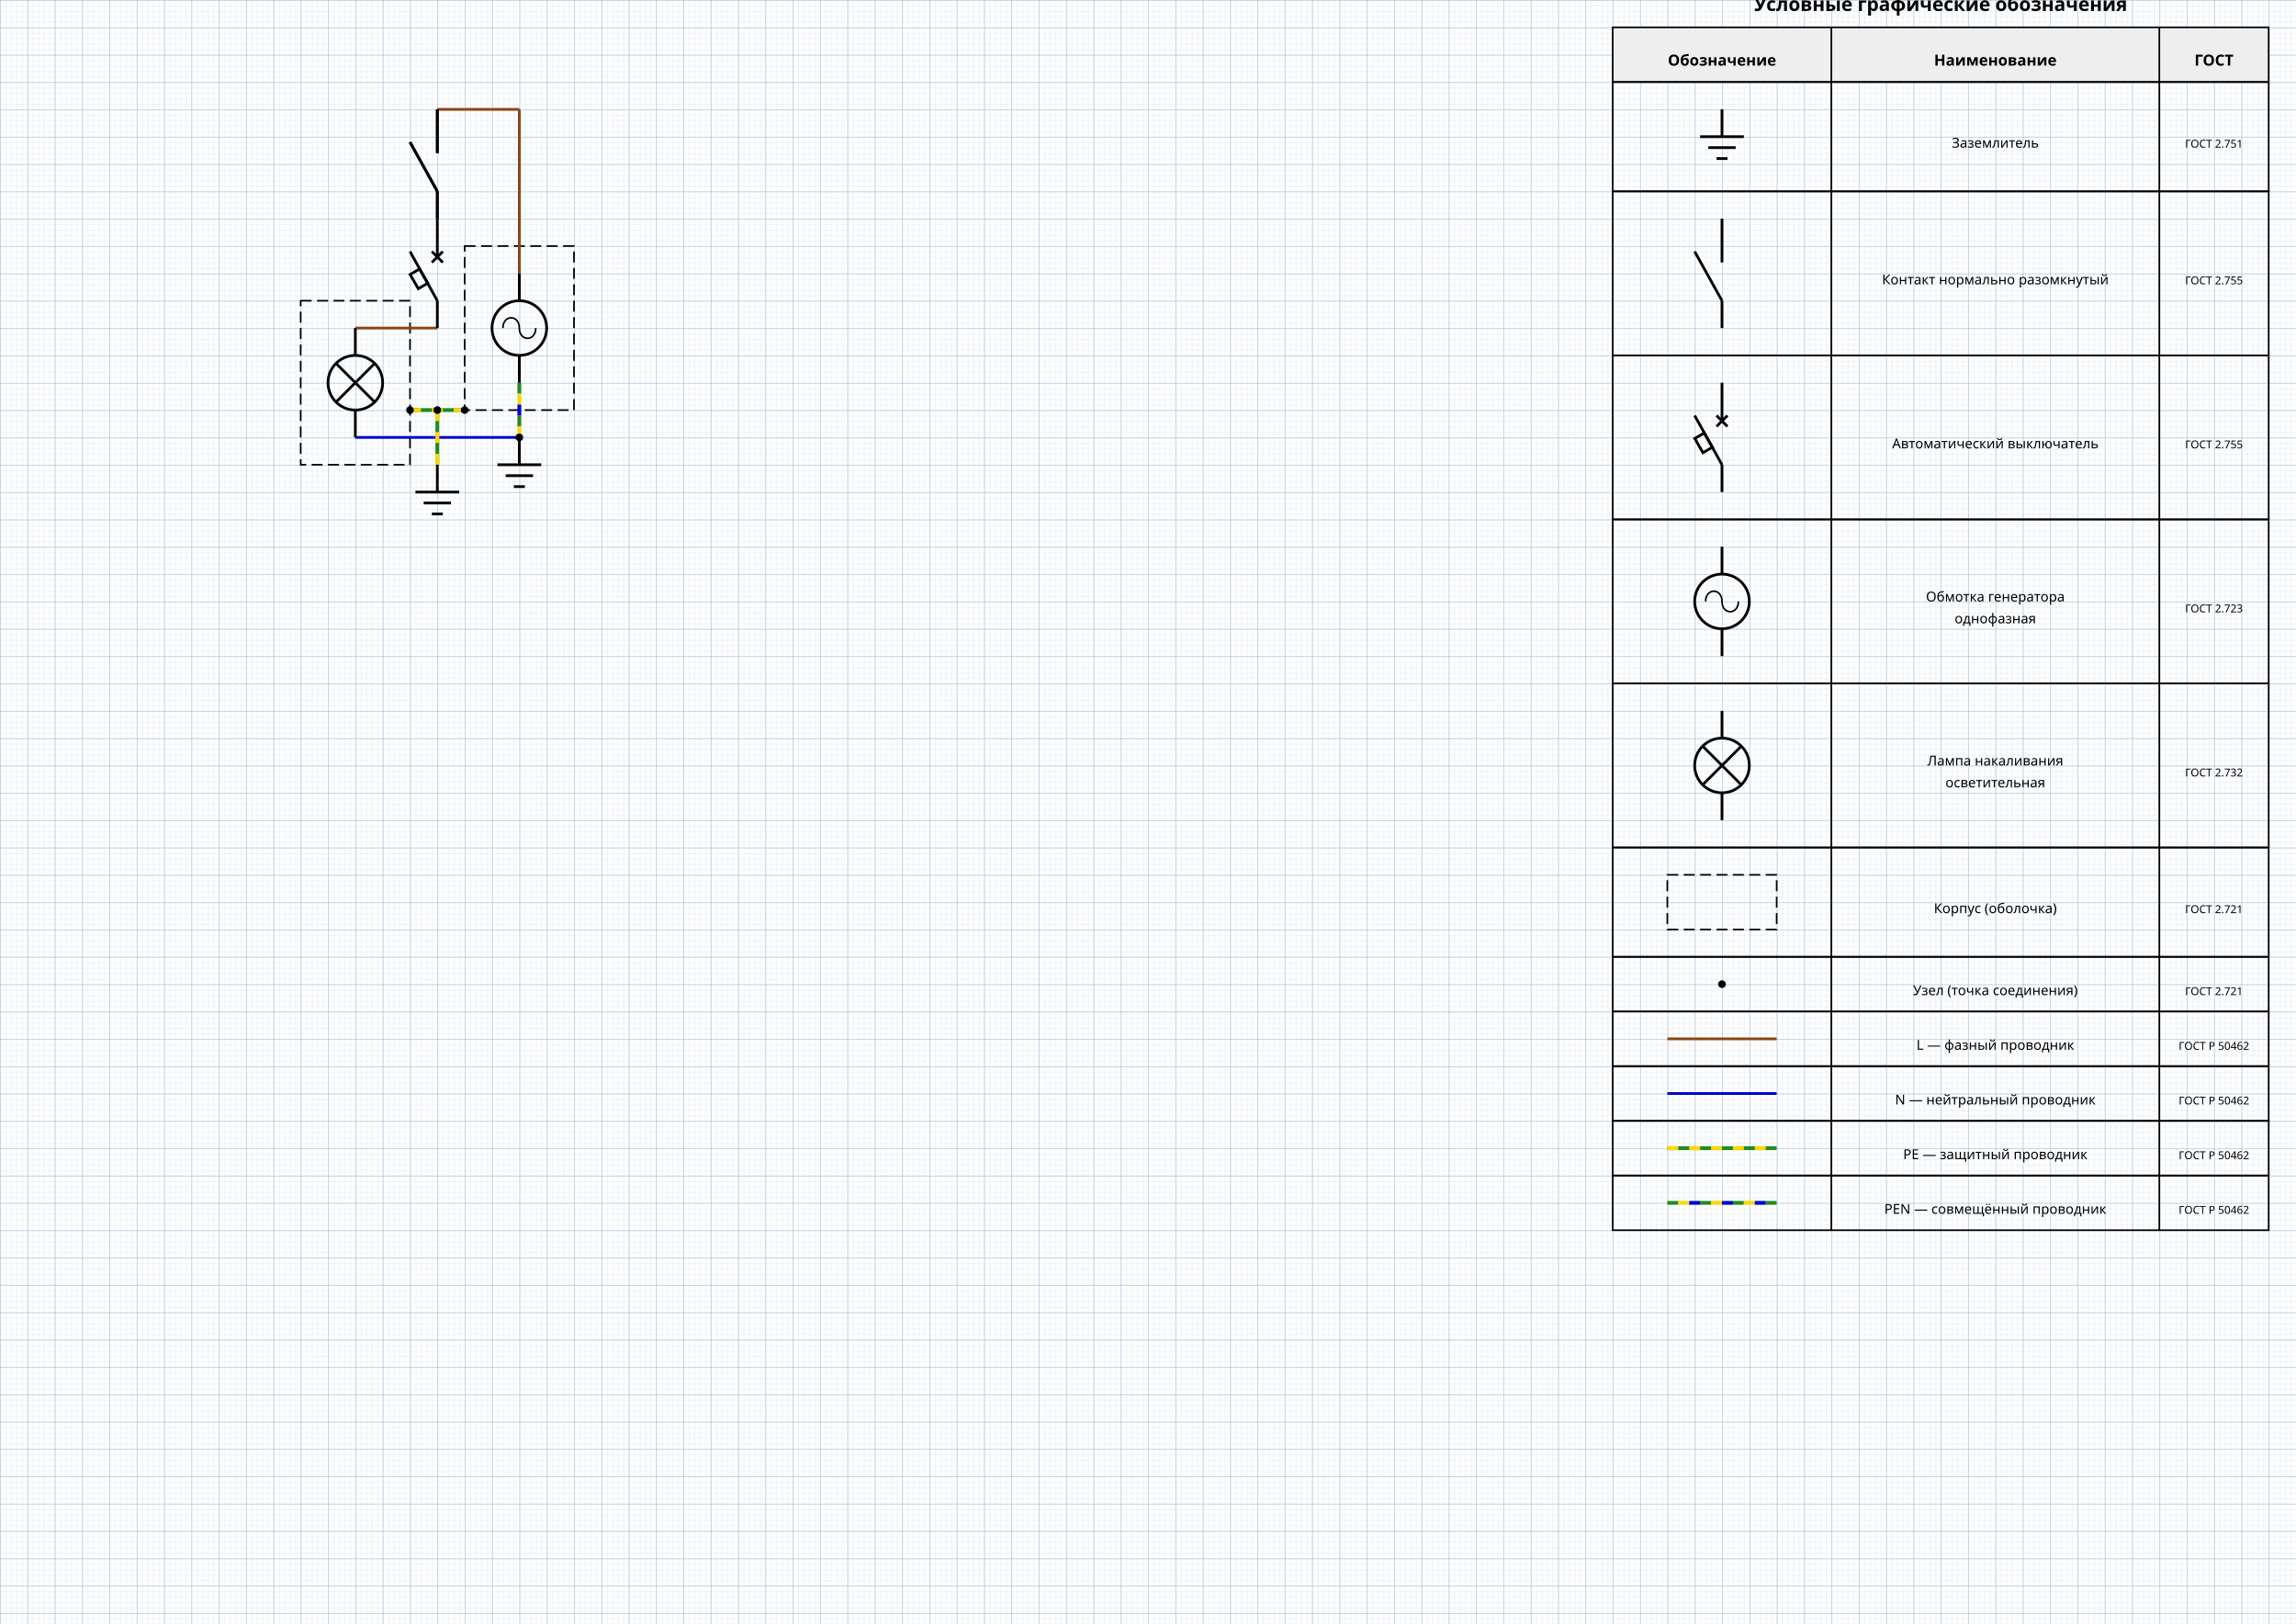
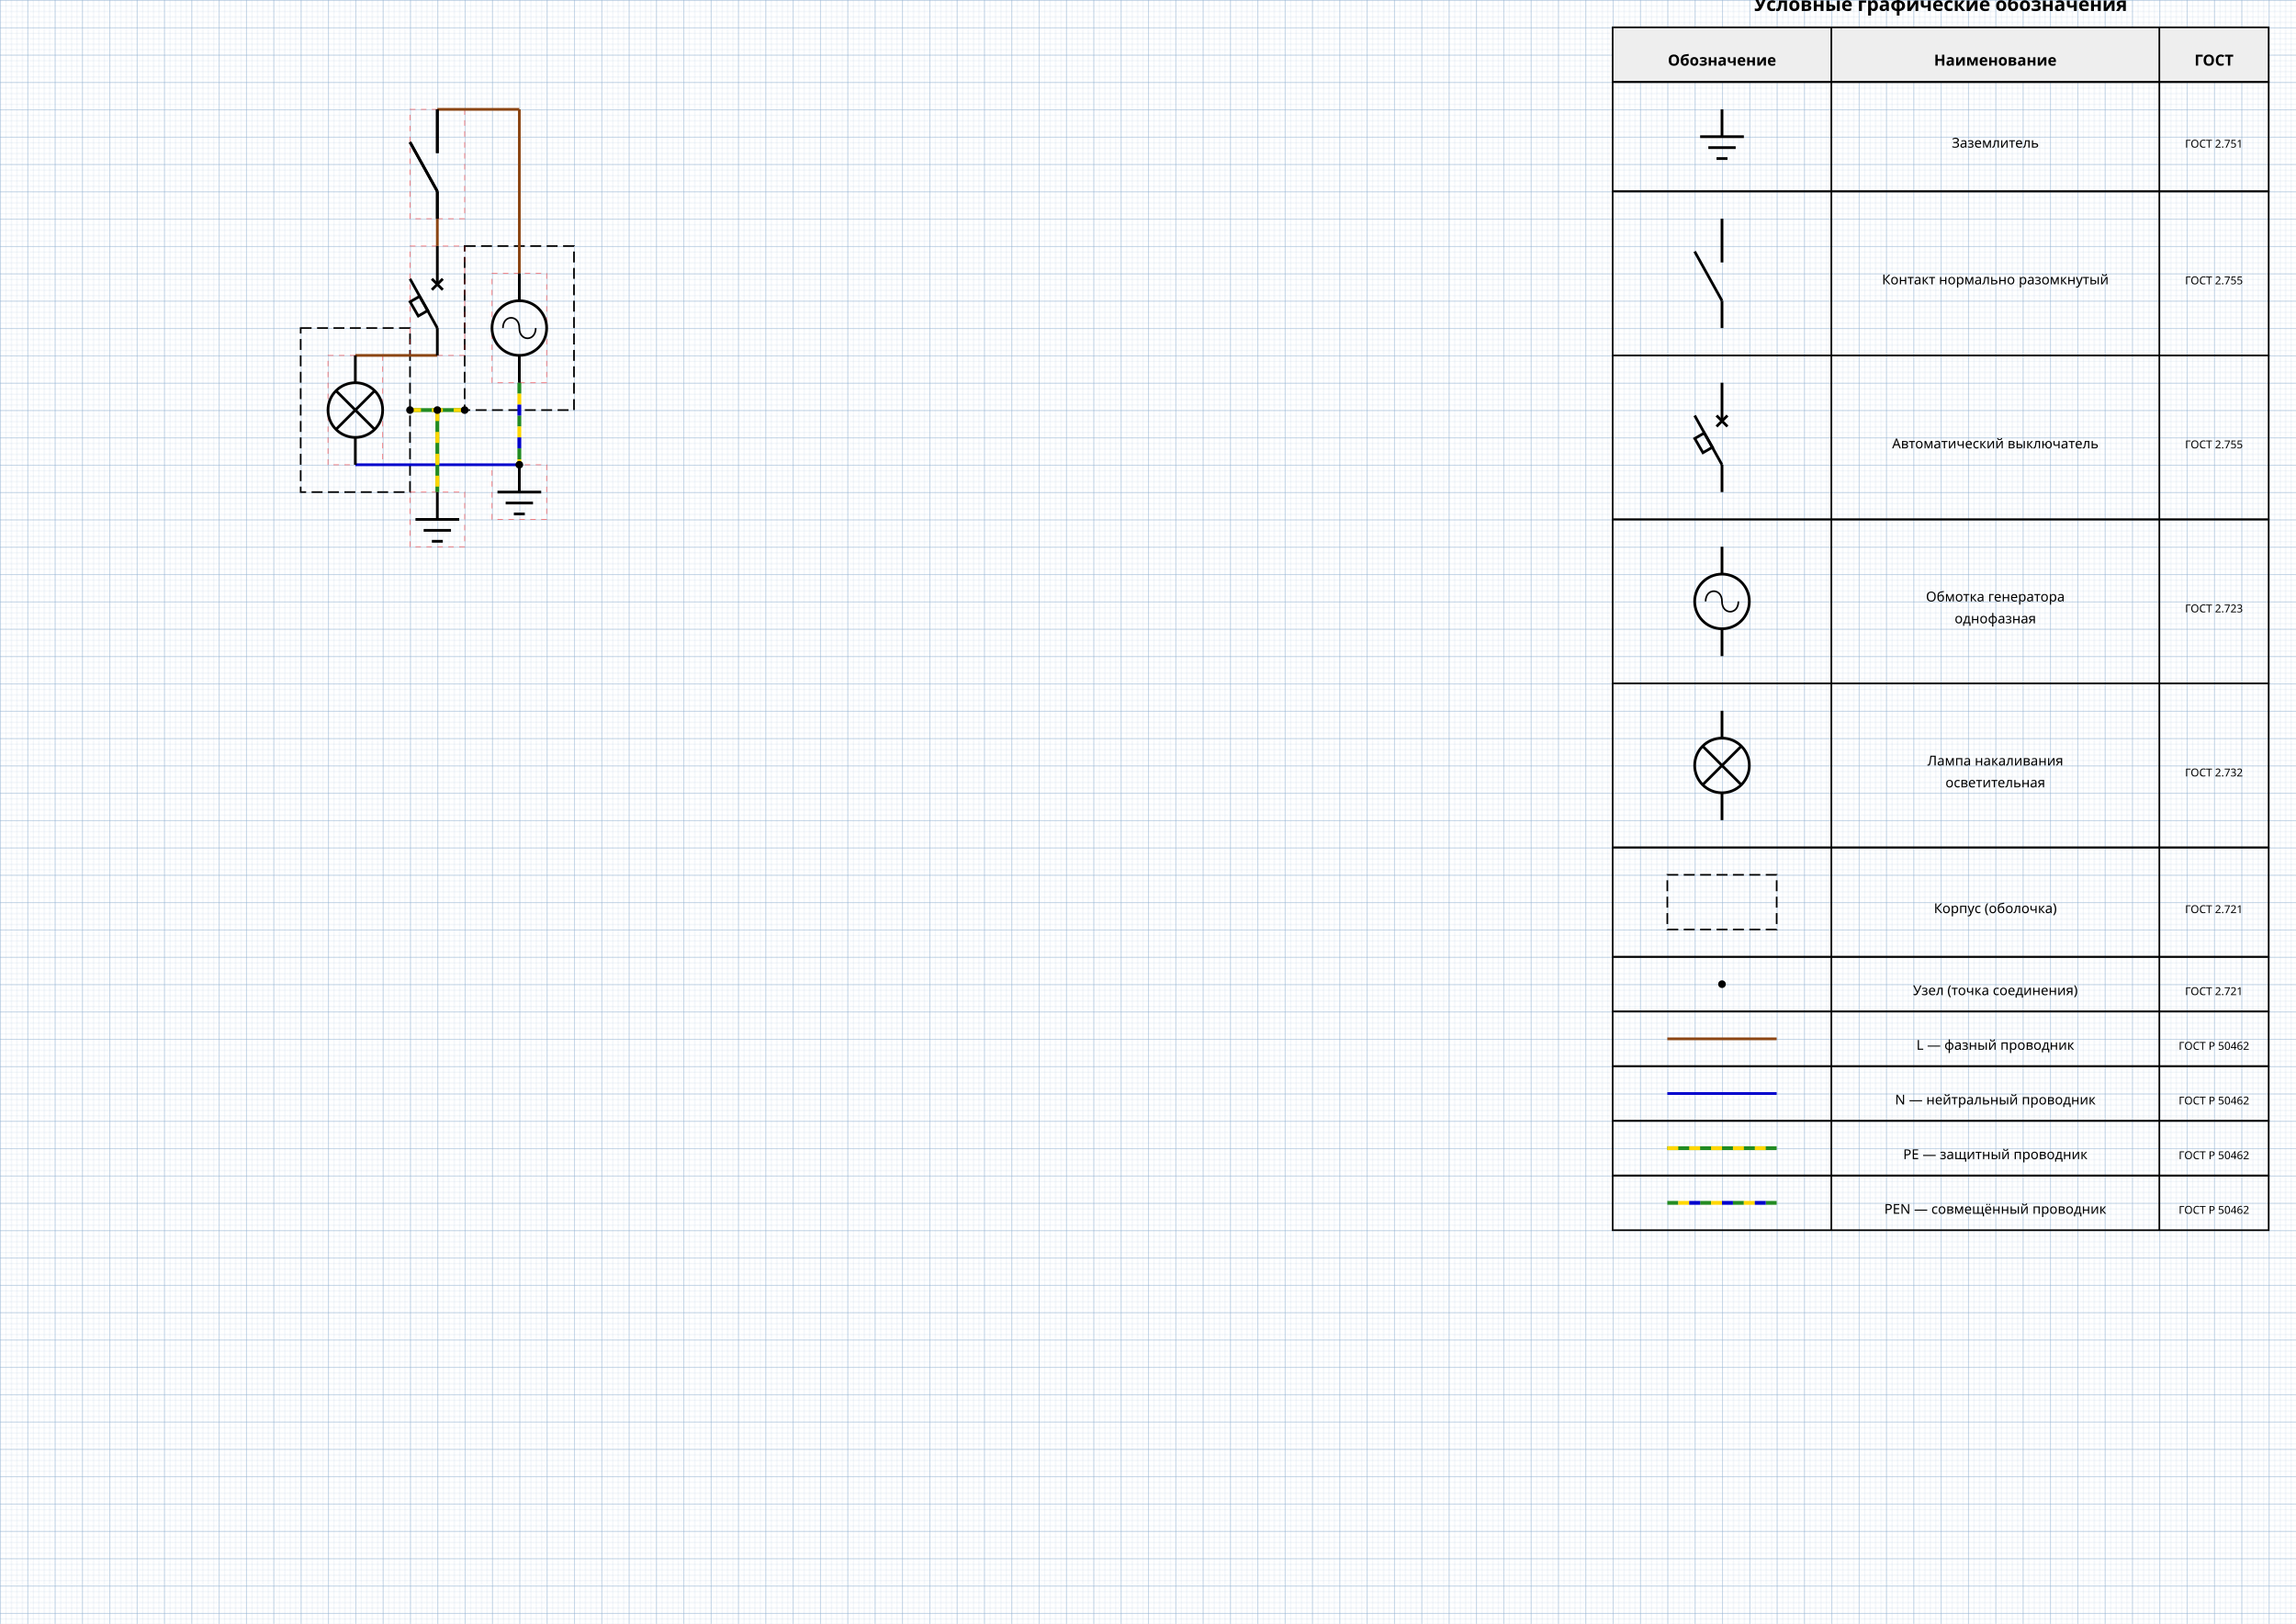
<svg xmlns="http://www.w3.org/2000/svg" width="420mm" height="297mm" viewBox="0 0 420 297">
  <rect width="420" height="297" fill="white" />
  <defs>
    <pattern id="mm1" width="1" height="1" patternUnits="userSpaceOnUse">
      <line x1="0" y1="0" x2="0" y2="1" stroke="#c8d8e8" stroke-width="0.1" />
      <line x1="0" y1="0" x2="1" y2="0" stroke="#c8d8e8" stroke-width="0.1" />
    </pattern>
    <pattern id="mm5" width="5" height="5" patternUnits="userSpaceOnUse">
      <rect width="5" height="5" fill="url(#mm1)" />
      <line x1="0" y1="0" x2="0" y2="5" stroke="#90b0d0" stroke-width="0.15" />
      <line x1="0" y1="0" x2="5" y2="0" stroke="#90b0d0" stroke-width="0.15" />
    </pattern>
    <symbol id="ugo-node" overflow="visible">
      <circle cx="0" cy="0" r="0.7" fill="black" stroke="none" />
    </symbol>
    <symbol id="ugo-ground" overflow="visible">
      <g stroke="black" stroke-width="0.5">
        <line x1="0" y1="0" x2="0" y2="5" />
        <line x1="-4" y1="5" x2="4" y2="5" />
        <line x1="-2.5" y1="7" x2="2.5" y2="7" />
        <line x1="-1" y1="9" x2="1" y2="9" />
      </g>
    </symbol>
    <symbol id="ugo-contact" overflow="visible">
      <g stroke="black" stroke-width="0.5" fill="none">
        <line x1="0" y1="0" x2="0" y2="8" />
        <line x1="0" y1="15" x2="-5" y2="6" />
        <line x1="0" y1="15" x2="0" y2="20" />
      </g>
    </symbol>
    <symbol id="ugo-breaker" overflow="visible">
      <g stroke="black" stroke-width="0.5" fill="none">
        <line x1="0" y1="0" x2="0" y2="7" />
        <line x1="-1" y1="6" x2="1" y2="8" />
        <line x1="-1" y1="8" x2="1" y2="6" />
        <line x1="0" y1="15" x2="-5" y2="6" />
        <rect x="-2" y="-1.5" width="2" height="3" fill="none" stroke="black" stroke-width="0.5" transform="translate(-2.5, 10.5) rotate(-30)" />
        <line x1="0" y1="15" x2="0" y2="20" />
      </g>
    </symbol>
    <symbol id="ugo-generator" overflow="visible">
      <g stroke="black" stroke-width="0.5" fill="none">
        <line x1="0" y1="0" x2="0" y2="5" />
        <circle cx="0" cy="10" r="5" />
        <path d="M-3,10 C-3,7.5 0,7.5 0,10 S3,12.5 3,10" stroke-width="0.3" />
        <line x1="0" y1="15" x2="0" y2="20" />
      </g>
    </symbol>
    <symbol id="ugo-lamp" overflow="visible">
      <g stroke="black" stroke-width="0.5" fill="none">
        <line x1="0" y1="0" x2="0" y2="5" />
        <circle cx="0" cy="10" r="5" />
        <line x1="-3.5" y1="6.5" x2="3.5" y2="13.5" />
        <line x1="3.5" y1="6.5" x2="-3.5" y2="13.5" />
        <line x1="0" y1="15" x2="0" y2="20" />
      </g>
    </symbol>
  </defs>
  <rect width="420" height="297" fill="url(#mm5)" />
-   <rect x="55" y="55" width="20" height="30" fill="none" stroke="black" stroke-width="0.3" stroke-dasharray="2,1" />
+   <rect x="55" y="60" width="20" height="30" fill="none" stroke="black" stroke-width="0.3" stroke-dasharray="2,1" />
  <rect x="85" y="45" width="20" height="30" fill="none" stroke="black" stroke-width="0.3" stroke-dasharray="2,1" />
+   <g fill="none" stroke="red" stroke-width="0.15" stroke-dasharray="1,1" opacity="0.5">
+     <rect x="75" y="20" width="10" height="20" />
+     <rect x="75" y="45" width="10" height="20" />
+     <rect x="90" y="50" width="10" height="20" />
+     <rect x="60" y="65" width="10" height="20" />
+     <rect x="90" y="85" width="10" height="10" />
+     <rect x="75" y="90" width="10" height="10" />
+   </g>
  <g stroke="#8B4513" stroke-width="0.5">
-     <line x1="65" y1="60" x2="80" y2="60" />
+     <line x1="65" y1="65" x2="80" y2="65" />
+     <line x1="80" y1="40" x2="80" y2="45" />
    <line x1="80" y1="20" x2="95" y2="20" />
    <line x1="95" y1="20" x2="95" y2="50" />
  </g>
  <use href="#ugo-contact" x="80" y="20" />
-   <use href="#ugo-breaker" x="80" y="40" />
+   <use href="#ugo-breaker" x="80" y="45" />
  <g stroke="#0000CC" stroke-width="0.5">
-     <line x1="65" y1="80" x2="95" y2="80" />
+     <line x1="65" y1="85" x2="95" y2="85" />
  </g>
  <g stroke-width="0.7">
-     <line x1="95" y1="70" x2="95" y2="80" stroke="#228B22" stroke-dasharray="2,4" stroke-dashoffset="0" />
-     <line x1="95" y1="70" x2="95" y2="80" stroke="#FFD700" stroke-dasharray="2,4" stroke-dashoffset="4" />
-     <line x1="95" y1="70" x2="95" y2="80" stroke="#0000CC" stroke-dasharray="2,4" stroke-dashoffset="2" />
+     <line x1="95" y1="70" x2="95" y2="85" stroke="#228B22" stroke-dasharray="2,4" stroke-dashoffset="0" />
+     <line x1="95" y1="70" x2="95" y2="85" stroke="#FFD700" stroke-dasharray="2,4" stroke-dashoffset="4" />
+     <line x1="95" y1="70" x2="95" y2="85" stroke="#0000CC" stroke-dasharray="2,4" stroke-dashoffset="2" />
  </g>
-   <use href="#ugo-node" x="95" y="80" />
+   <use href="#ugo-node" x="95" y="85" />
  <g stroke-width="0.7">
    <line x1="75" y1="75" x2="85" y2="75" stroke="#228B22" />
-     <line x1="80" y1="75" x2="80" y2="85" stroke="#228B22" />
+     <line x1="80" y1="75" x2="80" y2="90" stroke="#228B22" />
    <line x1="75" y1="75" x2="85" y2="75" stroke="#FFD700" stroke-dasharray="2,2" />
-     <line x1="80" y1="75" x2="80" y2="85" stroke="#FFD700" stroke-dasharray="2,2" />
+     <line x1="80" y1="75" x2="80" y2="90" stroke="#FFD700" stroke-dasharray="2,2" />
  </g>
  <use href="#ugo-node" x="75" y="75" />
  <use href="#ugo-node" x="80" y="75" />
  <use href="#ugo-node" x="85" y="75" />
  <use href="#ugo-generator" x="95" y="50" />
-   <use href="#ugo-lamp" x="65" y="60" />
+   <use href="#ugo-lamp" x="65" y="65" />
  <use href="#ugo-contact" x="80" y="20" />
-   <use href="#ugo-ground" x="95" y="80" />
-   <use href="#ugo-ground" x="80" y="85" />
+   <use href="#ugo-ground" x="95" y="85" />
+   <use href="#ugo-ground" x="80" y="90" />
  <g transform="translate(295, 5)" stroke="black" stroke-width="0.3" font-family="sans-serif">
    <text x="60" y="-3" font-size="3.5" font-weight="bold" text-anchor="middle" stroke="none" fill="black">Условные графические обозначения</text>
    <rect x="0" y="0" width="120" height="10" fill="#eee" stroke="black" />
    <text x="20" y="7" font-size="2.8" text-anchor="middle" stroke="none" fill="black" font-weight="bold">Обозначение</text>
    <text x="70" y="7" font-size="2.8" text-anchor="middle" stroke="none" fill="black" font-weight="bold">Наименование</text>
    <text x="110" y="7" font-size="2.8" text-anchor="middle" stroke="none" fill="black" font-weight="bold">ГОСТ</text>
    <line x1="40" y1="0" x2="40" y2="10" />
    <line x1="100" y1="0" x2="100" y2="10" />
    <rect x="0" y="10" width="120" height="20" fill="none" stroke="black" />
    <line x1="40" y1="10" x2="40" y2="30" />
    <line x1="100" y1="10" x2="100" y2="30" />
    <use href="#ugo-ground" x="20" y="15" />
    <text x="70" y="22" font-size="2.5" text-anchor="middle" stroke="none" fill="black">Заземлитель</text>
    <text x="110" y="22" font-size="2" text-anchor="middle" stroke="none" fill="black">ГОСТ 2.751</text>
    <rect x="0" y="30" width="120" height="30" fill="none" stroke="black" />
    <line x1="40" y1="30" x2="40" y2="60" />
    <line x1="100" y1="30" x2="100" y2="60" />
    <use href="#ugo-contact" x="20" y="35" />
    <text x="70" y="47" font-size="2.5" text-anchor="middle" stroke="none" fill="black">Контакт нормально разомкнутый</text>
    <text x="110" y="47" font-size="2" text-anchor="middle" stroke="none" fill="black">ГОСТ 2.755</text>
    <rect x="0" y="60" width="120" height="30" fill="none" stroke="black" />
    <line x1="40" y1="60" x2="40" y2="90" />
    <line x1="100" y1="60" x2="100" y2="90" />
    <use href="#ugo-breaker" x="20" y="65" />
    <text x="70" y="77" font-size="2.5" text-anchor="middle" stroke="none" fill="black">Автоматический выключатель</text>
    <text x="110" y="77" font-size="2" text-anchor="middle" stroke="none" fill="black">ГОСТ 2.755</text>
    <rect x="0" y="90" width="120" height="30" fill="none" stroke="black" />
    <line x1="40" y1="90" x2="40" y2="120" />
    <line x1="100" y1="90" x2="100" y2="120" />
    <use href="#ugo-generator" x="20" y="95" />
    <text x="70" y="105" font-size="2.5" text-anchor="middle" stroke="none" fill="black">Обмотка генератора</text>
    <text x="70" y="109" font-size="2.5" text-anchor="middle" stroke="none" fill="black">однофазная</text>
    <text x="110" y="107" font-size="2" text-anchor="middle" stroke="none" fill="black">ГОСТ 2.723</text>
    <rect x="0" y="120" width="120" height="30" fill="none" stroke="black" />
    <line x1="40" y1="120" x2="40" y2="150" />
    <line x1="100" y1="120" x2="100" y2="150" />
    <use href="#ugo-lamp" x="20" y="125" />
    <text x="70" y="135" font-size="2.5" text-anchor="middle" stroke="none" fill="black">Лампа накаливания</text>
    <text x="70" y="139" font-size="2.5" text-anchor="middle" stroke="none" fill="black">осветительная</text>
    <text x="110" y="137" font-size="2" text-anchor="middle" stroke="none" fill="black">ГОСТ 2.732</text>
    <rect x="0" y="150" width="120" height="20" fill="none" stroke="black" />
    <line x1="40" y1="150" x2="40" y2="170" />
    <line x1="100" y1="150" x2="100" y2="170" />
    <rect x="10" y="155" width="20" height="10" fill="none" stroke="black" stroke-dasharray="2,1" />
    <text x="70" y="162" font-size="2.5" text-anchor="middle" stroke="none" fill="black">Корпус (оболочка)</text>
    <text x="110" y="162" font-size="2" text-anchor="middle" stroke="none" fill="black">ГОСТ 2.721</text>
    <rect x="0" y="170" width="120" height="10" fill="none" stroke="black" />
    <line x1="40" y1="170" x2="40" y2="180" />
    <line x1="100" y1="170" x2="100" y2="180" />
    <use href="#ugo-node" x="20" y="175" />
    <text x="70" y="177" font-size="2.5" text-anchor="middle" stroke="none" fill="black">Узел (точка соединения)</text>
    <text x="110" y="177" font-size="2" text-anchor="middle" stroke="none" fill="black">ГОСТ 2.721</text>
    <rect x="0" y="180" width="120" height="10" fill="none" stroke="black" />
    <line x1="40" y1="180" x2="40" y2="190" />
    <line x1="100" y1="180" x2="100" y2="190" />
    <line x1="10" y1="185" x2="30" y2="185" stroke="#8B4513" stroke-width="0.5" />
    <text x="70" y="187" font-size="2.5" text-anchor="middle" stroke="none" fill="black">L — фазный проводник</text>
    <text x="110" y="187" font-size="2" text-anchor="middle" stroke="none" fill="black">ГОСТ Р 50462</text>
    <rect x="0" y="190" width="120" height="10" fill="none" stroke="black" />
    <line x1="40" y1="190" x2="40" y2="200" />
    <line x1="100" y1="190" x2="100" y2="200" />
    <line x1="10" y1="195" x2="30" y2="195" stroke="#0000CC" stroke-width="0.5" />
    <text x="70" y="197" font-size="2.5" text-anchor="middle" stroke="none" fill="black">N — нейтральный проводник</text>
    <text x="110" y="197" font-size="2" text-anchor="middle" stroke="none" fill="black">ГОСТ Р 50462</text>
    <rect x="0" y="200" width="120" height="10" fill="none" stroke="black" />
    <line x1="40" y1="200" x2="40" y2="210" />
    <line x1="100" y1="200" x2="100" y2="210" />
    <line x1="10" y1="205" x2="30" y2="205" stroke="#228B22" stroke-width="0.7" />
    <line x1="10" y1="205" x2="30" y2="205" stroke="#FFD700" stroke-width="0.7" stroke-dasharray="2,2" />
    <text x="70" y="207" font-size="2.5" text-anchor="middle" stroke="none" fill="black">PE — защитный проводник</text>
    <text x="110" y="207" font-size="2" text-anchor="middle" stroke="none" fill="black">ГОСТ Р 50462</text>
    <rect x="0" y="210" width="120" height="10" fill="none" stroke="black" />
    <line x1="40" y1="210" x2="40" y2="220" />
    <line x1="100" y1="210" x2="100" y2="220" />
    <line x1="10" y1="215" x2="30" y2="215" stroke="#228B22" stroke-width="0.7" stroke-dasharray="2,4" stroke-dashoffset="0" />
    <line x1="10" y1="215" x2="30" y2="215" stroke="#FFD700" stroke-width="0.7" stroke-dasharray="2,4" stroke-dashoffset="4" />
    <line x1="10" y1="215" x2="30" y2="215" stroke="#0000CC" stroke-width="0.7" stroke-dasharray="2,4" stroke-dashoffset="2" />
    <text x="70" y="217" font-size="2.5" text-anchor="middle" stroke="none" fill="black">PEN — совмещённый проводник</text>
    <text x="110" y="217" font-size="2" text-anchor="middle" stroke="none" fill="black">ГОСТ Р 50462</text>
  </g>
</svg>
